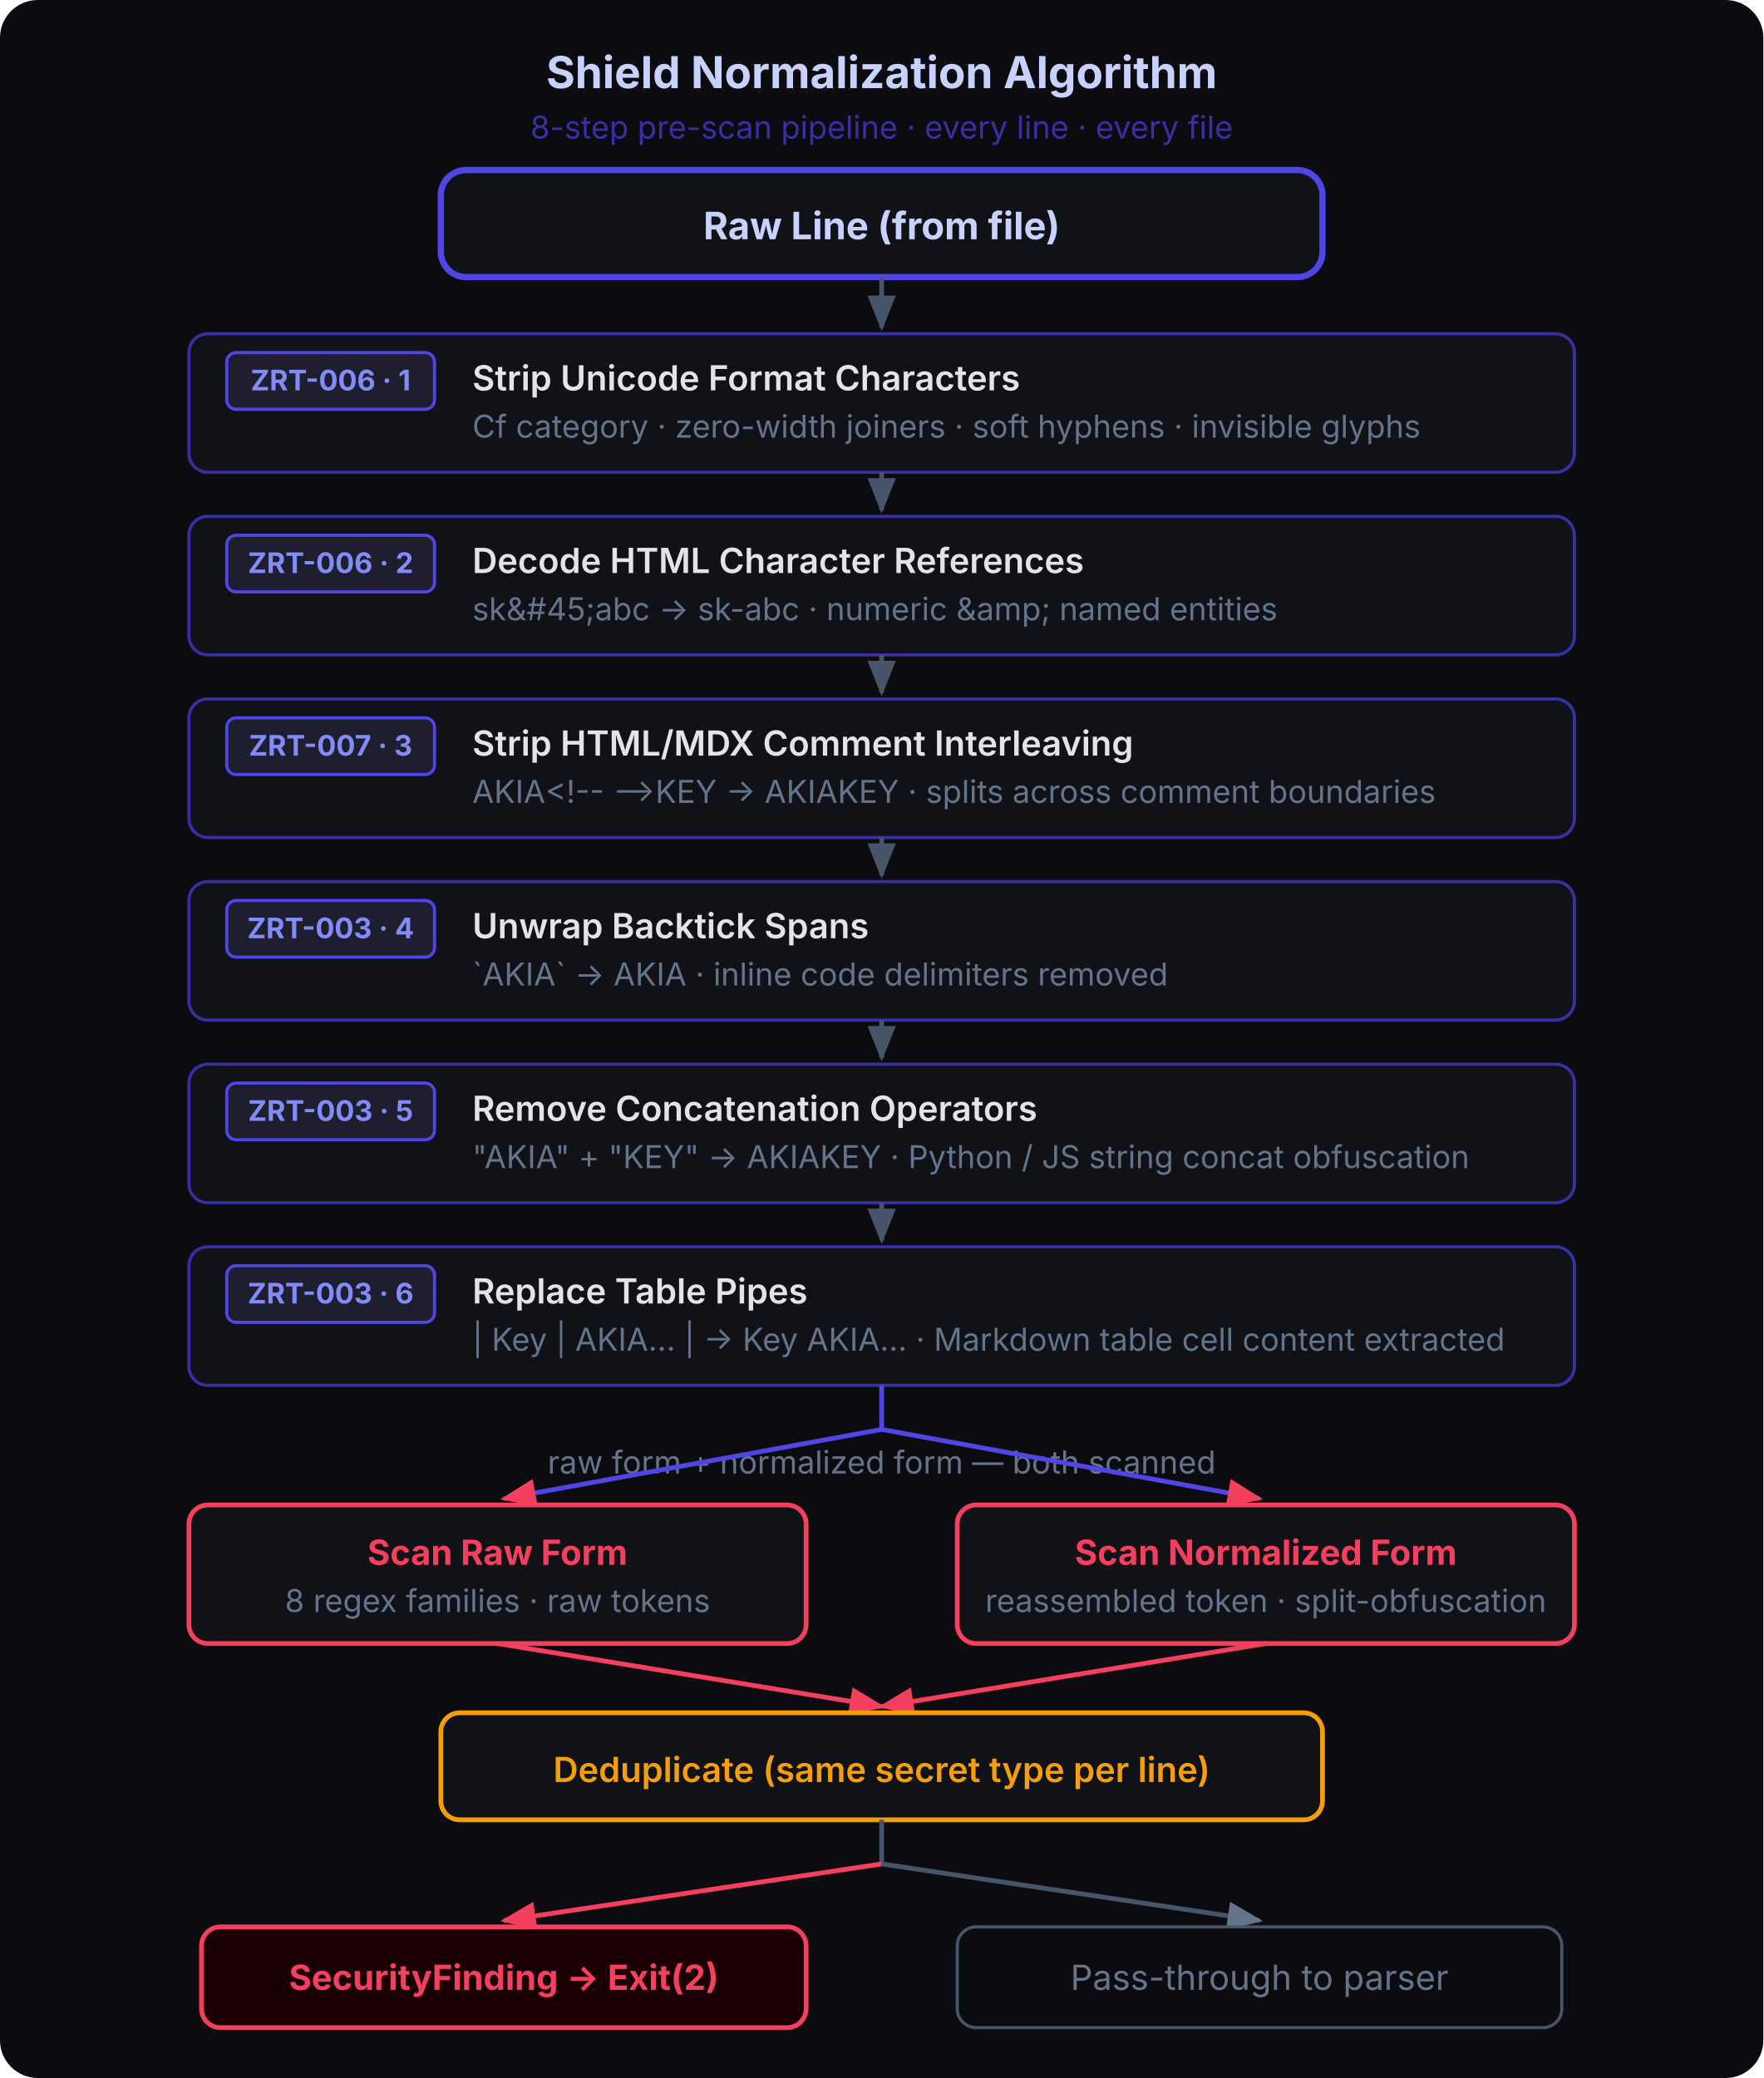
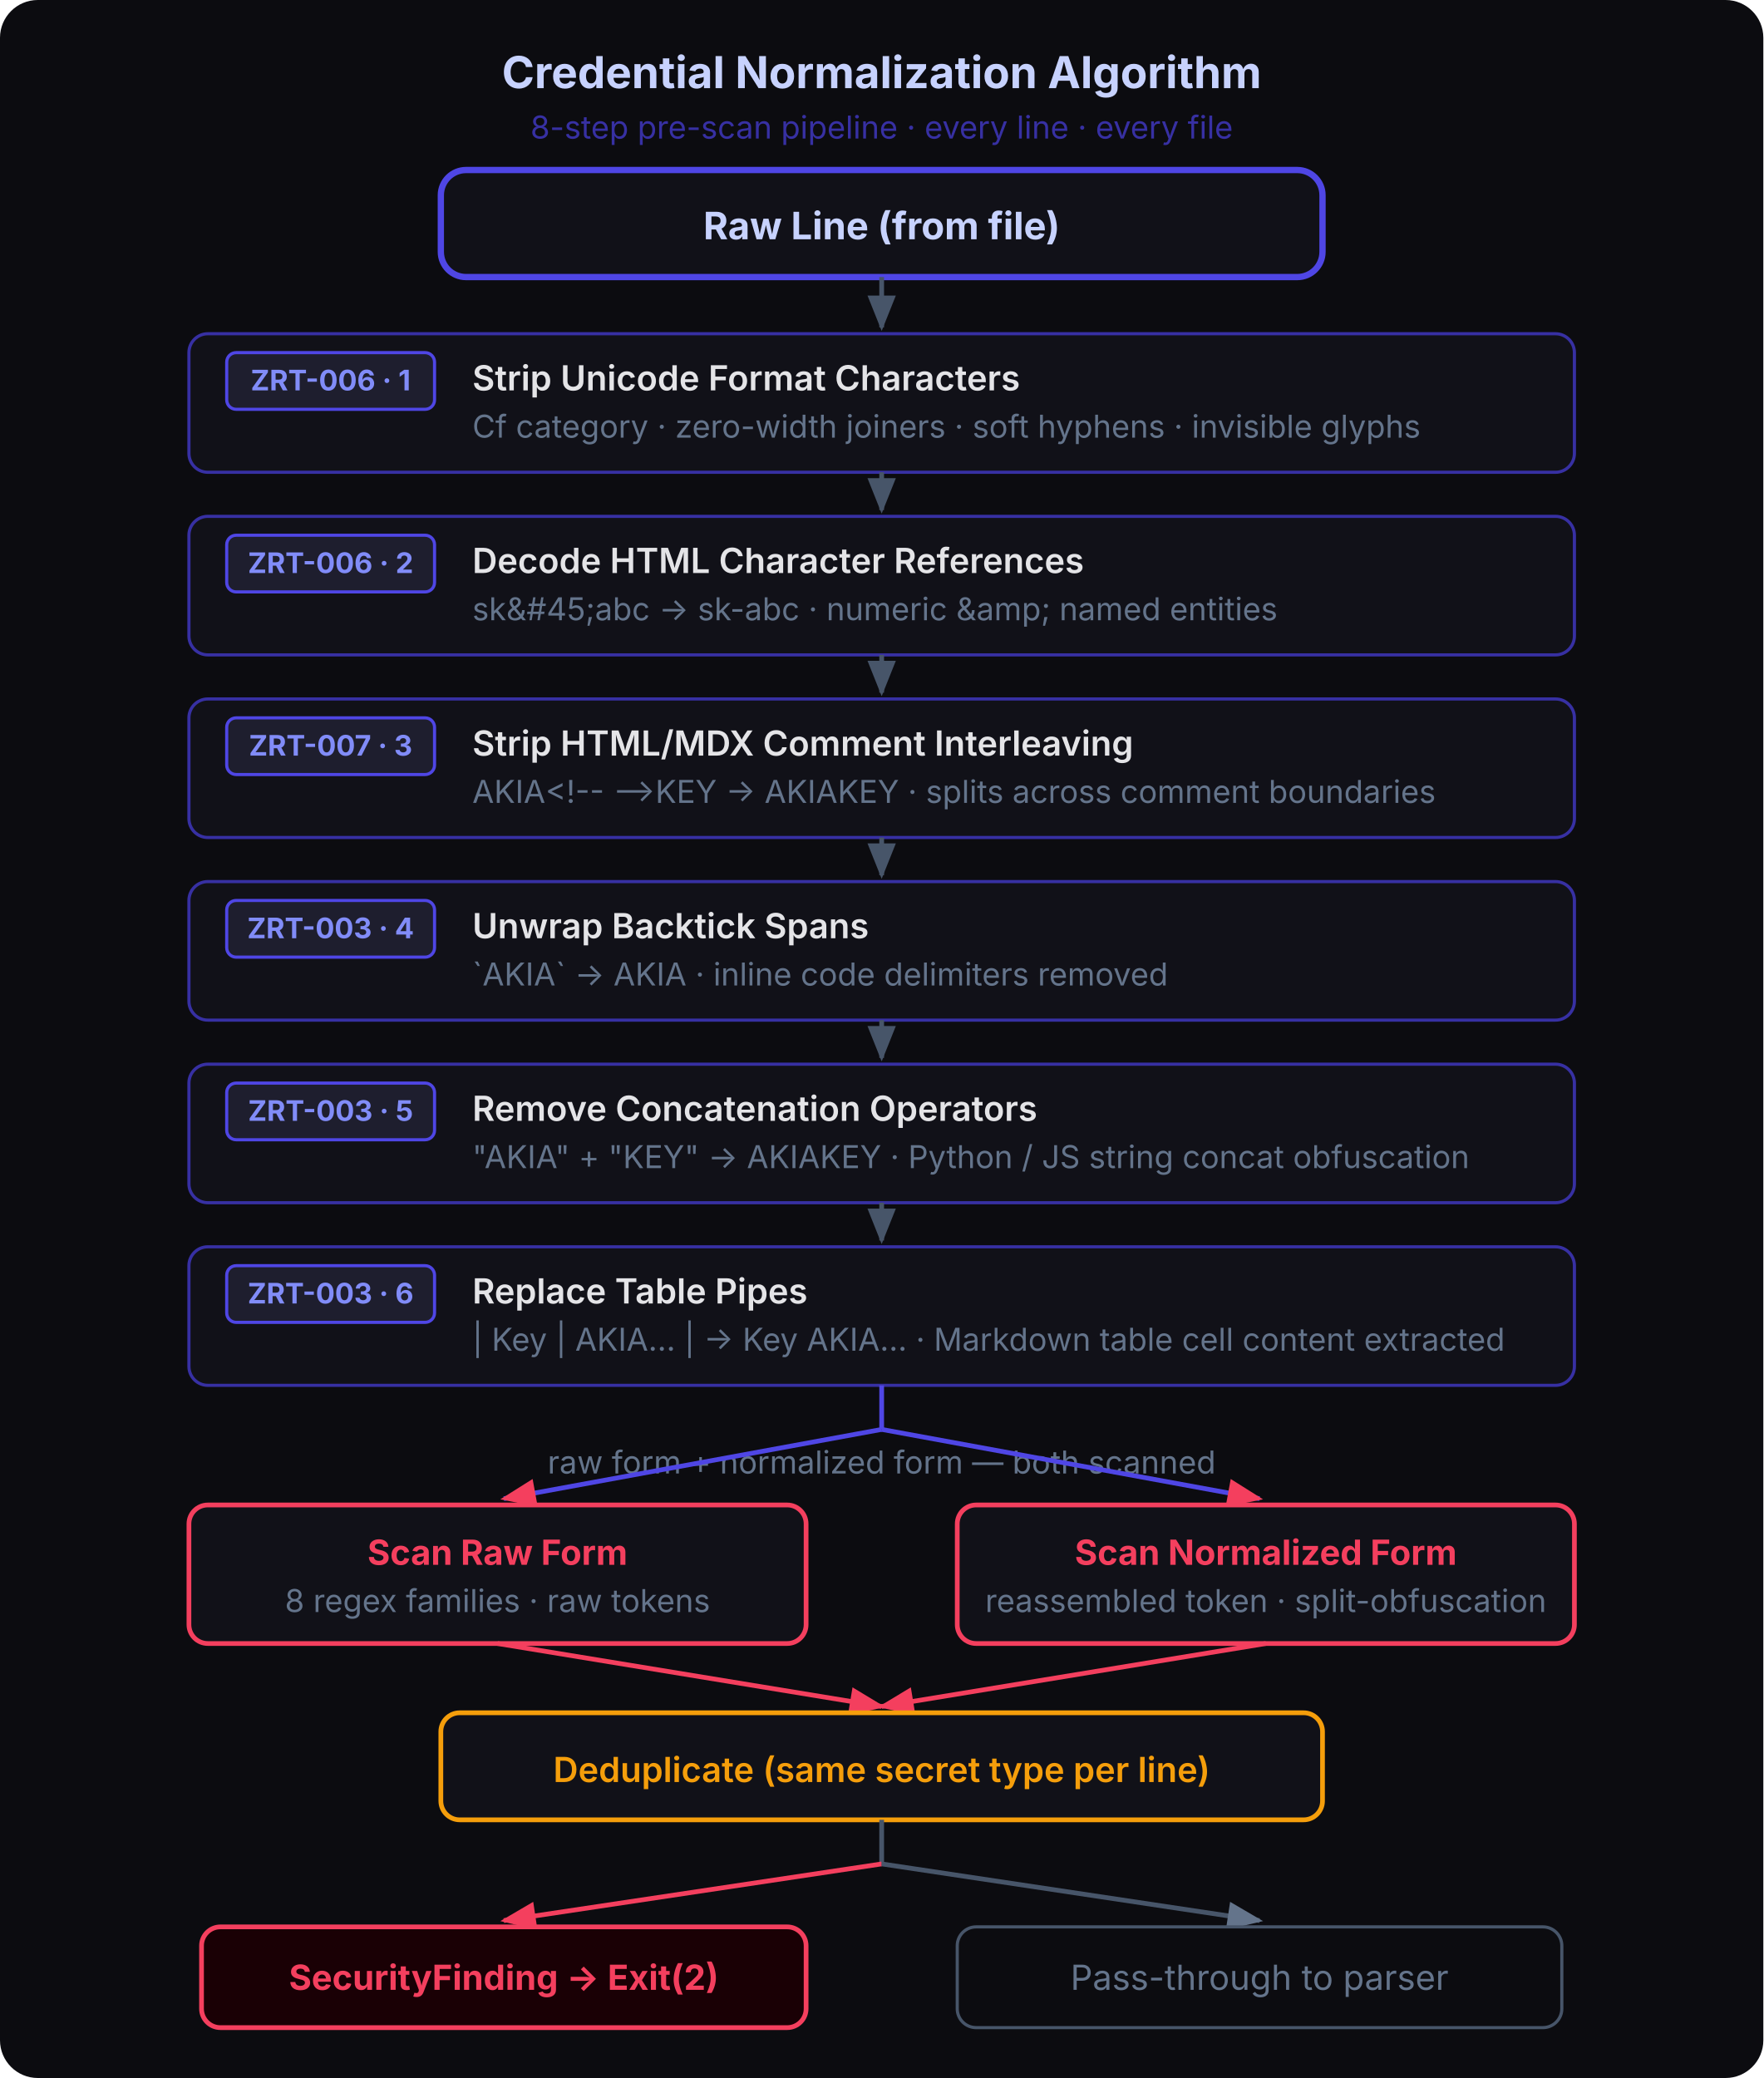
- <svg xmlns="http://www.w3.org/2000/svg" viewBox="0 0 560 660" role="img" aria-label="Zenzic Shield normalization algorithm — 8-step pipeline">
+ <svg xmlns="http://www.w3.org/2000/svg" viewBox="0 0 560 660" role="img" aria-label="Zenzic Credential normalization algorithm — 8-step pipeline">
  <defs>
    <marker id="sn-ar" viewBox="0 0 10 8" markerWidth="8" markerHeight="6" refX="9" refY="4" orient="auto">
      <path d="M0 0 L10 4 L0 8Z" fill="#475569" />
    </marker>
    <marker id="sn-ar-e" viewBox="0 0 10 8" markerWidth="8" markerHeight="6" refX="9" refY="4" orient="auto">
      <path d="M0 0 L10 4 L0 8Z" fill="#f43f5e" />
    </marker>
    <marker id="sn-ar-s" viewBox="0 0 10 8" markerWidth="8" markerHeight="6" refX="9" refY="4" orient="auto">
      <path d="M0 0 L10 4 L0 8Z" fill="#10b981" />
    </marker>
    <marker id="sn-ar-g" viewBox="0 0 10 8" markerWidth="8" markerHeight="6" refX="9" refY="4" orient="auto">
      <path d="M0 0 L10 4 L0 8Z" fill="#64748b" />
    </marker>
  </defs>
  <rect width="560" height="660" rx="12" fill="#0c0c10" />
-   <text x="280" y="28" text-anchor="middle" fill="#c7d2fe" font-family="Inter,Geist,system-ui,sans-serif" font-size="14" font-weight="700">Shield Normalization Algorithm</text>
+   <text x="280" y="28" text-anchor="middle" fill="#c7d2fe" font-family="Inter,Geist,system-ui,sans-serif" font-size="14" font-weight="700">Credential Normalization Algorithm</text>
  <text x="280" y="44" text-anchor="middle" fill="#3730a3" font-family="Inter,system-ui,sans-serif" font-size="10">8-step pre-scan pipeline · every line · every file</text>
  <rect x="140" y="54" width="280" height="34" rx="8" fill="#111118" stroke="#4f46e5" stroke-width="2" />
  <text x="280" y="76" text-anchor="middle" fill="#c7d2fe" font-family="Inter,system-ui,sans-serif" font-size="12" font-weight="700">Raw Line  (from file)</text>
  <line x1="280" y1="88" x2="280" y2="104" stroke="#475569" stroke-width="1.5" marker-end="url(#sn-ar)" />
  <rect x="60" y="106" width="440" height="44" rx="6" fill="#111118" stroke="#3730a3" stroke-width="1" />
  <rect x="72" y="112" width="66" height="18" rx="3" fill="#1e1e2e" stroke="#4f46e5" stroke-width="1" />
  <text x="105" y="124" text-anchor="middle" fill="#818cf8" font-family="Inter,system-ui,sans-serif" font-size="9" font-weight="700">ZRT-006 · 1</text>
  <text x="150" y="124" fill="#e4e4e7" font-family="Inter,system-ui,sans-serif" font-size="11" font-weight="600">Strip Unicode Format Characters</text>
  <text x="150" y="139" fill="#64748b" font-family="Inter,system-ui,sans-serif" font-size="10">Cf category · zero-width joiners · soft hyphens · invisible glyphs</text>
  <line x1="280" y1="150" x2="280" y2="162" stroke="#475569" stroke-width="1.5" marker-end="url(#sn-ar)" />
  <rect x="60" y="164" width="440" height="44" rx="6" fill="#111118" stroke="#3730a3" stroke-width="1" />
  <rect x="72" y="170" width="66" height="18" rx="3" fill="#1e1e2e" stroke="#4f46e5" stroke-width="1" />
  <text x="105" y="182" text-anchor="middle" fill="#818cf8" font-family="Inter,system-ui,sans-serif" font-size="9" font-weight="700">ZRT-006 · 2</text>
  <text x="150" y="182" fill="#e4e4e7" font-family="Inter,system-ui,sans-serif" font-size="11" font-weight="600">Decode HTML Character References</text>
  <text x="150" y="197" fill="#64748b" font-family="Inter,system-ui,sans-serif" font-size="10">sk&amp;#45;abc → sk-abc · numeric &amp;amp; named entities</text>
  <line x1="280" y1="208" x2="280" y2="220" stroke="#475569" stroke-width="1.5" marker-end="url(#sn-ar)" />
  <rect x="60" y="222" width="440" height="44" rx="6" fill="#111118" stroke="#3730a3" stroke-width="1" />
  <rect x="72" y="228" width="66" height="18" rx="3" fill="#1e1e2e" stroke="#4f46e5" stroke-width="1" />
  <text x="105" y="240" text-anchor="middle" fill="#818cf8" font-family="Inter,system-ui,sans-serif" font-size="9" font-weight="700">ZRT-007 · 3</text>
  <text x="150" y="240" fill="#e4e4e7" font-family="Inter,system-ui,sans-serif" font-size="11" font-weight="600">Strip HTML/MDX Comment Interleaving</text>
  <text x="150" y="255" fill="#64748b" font-family="Inter,system-ui,sans-serif" font-size="10">AKIA&lt;!-- --&gt;KEY → AKIAKEY · splits across comment boundaries</text>
  <line x1="280" y1="266" x2="280" y2="278" stroke="#475569" stroke-width="1.5" marker-end="url(#sn-ar)" />
  <rect x="60" y="280" width="440" height="44" rx="6" fill="#111118" stroke="#3730a3" stroke-width="1" />
  <rect x="72" y="286" width="66" height="18" rx="3" fill="#1e1e2e" stroke="#4f46e5" stroke-width="1" />
  <text x="105" y="298" text-anchor="middle" fill="#818cf8" font-family="Inter,system-ui,sans-serif" font-size="9" font-weight="700">ZRT-003 · 4</text>
  <text x="150" y="298" fill="#e4e4e7" font-family="Inter,system-ui,sans-serif" font-size="11" font-weight="600">Unwrap Backtick Spans</text>
  <text x="150" y="313" fill="#64748b" font-family="Inter,system-ui,sans-serif" font-size="10">`AKIA` → AKIA · inline code delimiters removed</text>
  <line x1="280" y1="324" x2="280" y2="336" stroke="#475569" stroke-width="1.5" marker-end="url(#sn-ar)" />
  <rect x="60" y="338" width="440" height="44" rx="6" fill="#111118" stroke="#3730a3" stroke-width="1" />
  <rect x="72" y="344" width="66" height="18" rx="3" fill="#1e1e2e" stroke="#4f46e5" stroke-width="1" />
  <text x="105" y="356" text-anchor="middle" fill="#818cf8" font-family="Inter,system-ui,sans-serif" font-size="9" font-weight="700">ZRT-003 · 5</text>
  <text x="150" y="356" fill="#e4e4e7" font-family="Inter,system-ui,sans-serif" font-size="11" font-weight="600">Remove Concatenation Operators</text>
  <text x="150" y="371" fill="#64748b" font-family="Inter,system-ui,sans-serif" font-size="10">"AKIA" + "KEY" → AKIAKEY · Python / JS string concat obfuscation</text>
  <line x1="280" y1="382" x2="280" y2="394" stroke="#475569" stroke-width="1.5" marker-end="url(#sn-ar)" />
  <rect x="60" y="396" width="440" height="44" rx="6" fill="#111118" stroke="#3730a3" stroke-width="1" />
  <rect x="72" y="402" width="66" height="18" rx="3" fill="#1e1e2e" stroke="#4f46e5" stroke-width="1" />
  <text x="105" y="414" text-anchor="middle" fill="#818cf8" font-family="Inter,system-ui,sans-serif" font-size="9" font-weight="700">ZRT-003 · 6</text>
  <text x="150" y="414" fill="#e4e4e7" font-family="Inter,system-ui,sans-serif" font-size="11" font-weight="600">Replace Table Pipes</text>
  <text x="150" y="429" fill="#64748b" font-family="Inter,system-ui,sans-serif" font-size="10">| Key | AKIA... | → Key AKIA... · Markdown table cell content extracted</text>
  <line x1="280" y1="440" x2="280" y2="454" stroke="#4f46e5" stroke-width="1.5" />
  <text x="280" y="468" text-anchor="middle" fill="#64748b" font-family="Inter,system-ui,sans-serif" font-size="10">raw form + normalized form — both scanned</text>
  <line x1="280" y1="454" x2="160" y2="476" stroke="#4f46e5" stroke-width="1.5" marker-end="url(#sn-ar-e)" />
  <line x1="280" y1="454" x2="400" y2="476" stroke="#4f46e5" stroke-width="1.5" marker-end="url(#sn-ar-e)" />
  <rect x="60" y="478" width="196" height="44" rx="6" fill="#111118" stroke="#f43f5e" stroke-width="1.5" />
  <text x="158" y="497" text-anchor="middle" fill="#f43f5e" font-family="Inter,system-ui,sans-serif" font-size="11" font-weight="700">Scan Raw Form</text>
  <text x="158" y="512" text-anchor="middle" fill="#64748b" font-family="Inter,system-ui,sans-serif" font-size="10">8 regex families · raw tokens</text>
  <rect x="304" y="478" width="196" height="44" rx="6" fill="#111118" stroke="#f43f5e" stroke-width="1.5" />
  <text x="402" y="497" text-anchor="middle" fill="#f43f5e" font-family="Inter,system-ui,sans-serif" font-size="11" font-weight="700">Scan Normalized Form</text>
  <text x="402" y="512" text-anchor="middle" fill="#64748b" font-family="Inter,system-ui,sans-serif" font-size="10">reassembled token · split-obfuscation</text>
  <line x1="158" y1="522" x2="280" y2="542" stroke="#f43f5e" stroke-width="1.5" marker-end="url(#sn-ar-e)" />
  <line x1="402" y1="522" x2="280" y2="542" stroke="#f43f5e" stroke-width="1.5" marker-end="url(#sn-ar-e)" />
  <rect x="140" y="544" width="280" height="34" rx="6" fill="#111118" stroke="#f59e0b" stroke-width="1.5" />
  <text x="280" y="566" text-anchor="middle" fill="#f59e0b" font-family="Inter,system-ui,sans-serif" font-size="11" font-weight="600">Deduplicate (same secret type per line)</text>
  <line x1="280" y1="578" x2="280" y2="592" stroke="#475569" stroke-width="1.5" />
  <line x1="280" y1="592" x2="160" y2="610" stroke="#f43f5e" stroke-width="1.5" marker-end="url(#sn-ar-e)" />
  <line x1="280" y1="592" x2="400" y2="610" stroke="#475569" stroke-width="1.5" marker-end="url(#sn-ar-g)" />
  <rect x="64" y="612" width="192" height="32" rx="6" fill="#1a0005" stroke="#f43f5e" stroke-width="1.5" />
  <text x="160" y="632" text-anchor="middle" fill="#f43f5e" font-family="Inter,system-ui,sans-serif" font-size="11" font-weight="700">SecurityFinding → Exit(2)</text>
  <rect x="304" y="612" width="192" height="32" rx="6" fill="#0c0c10" stroke="#475569" stroke-width="1" />
  <text x="400" y="632" text-anchor="middle" fill="#64748b" font-family="Inter,system-ui,sans-serif" font-size="11">Pass-through to parser</text>
</svg>
